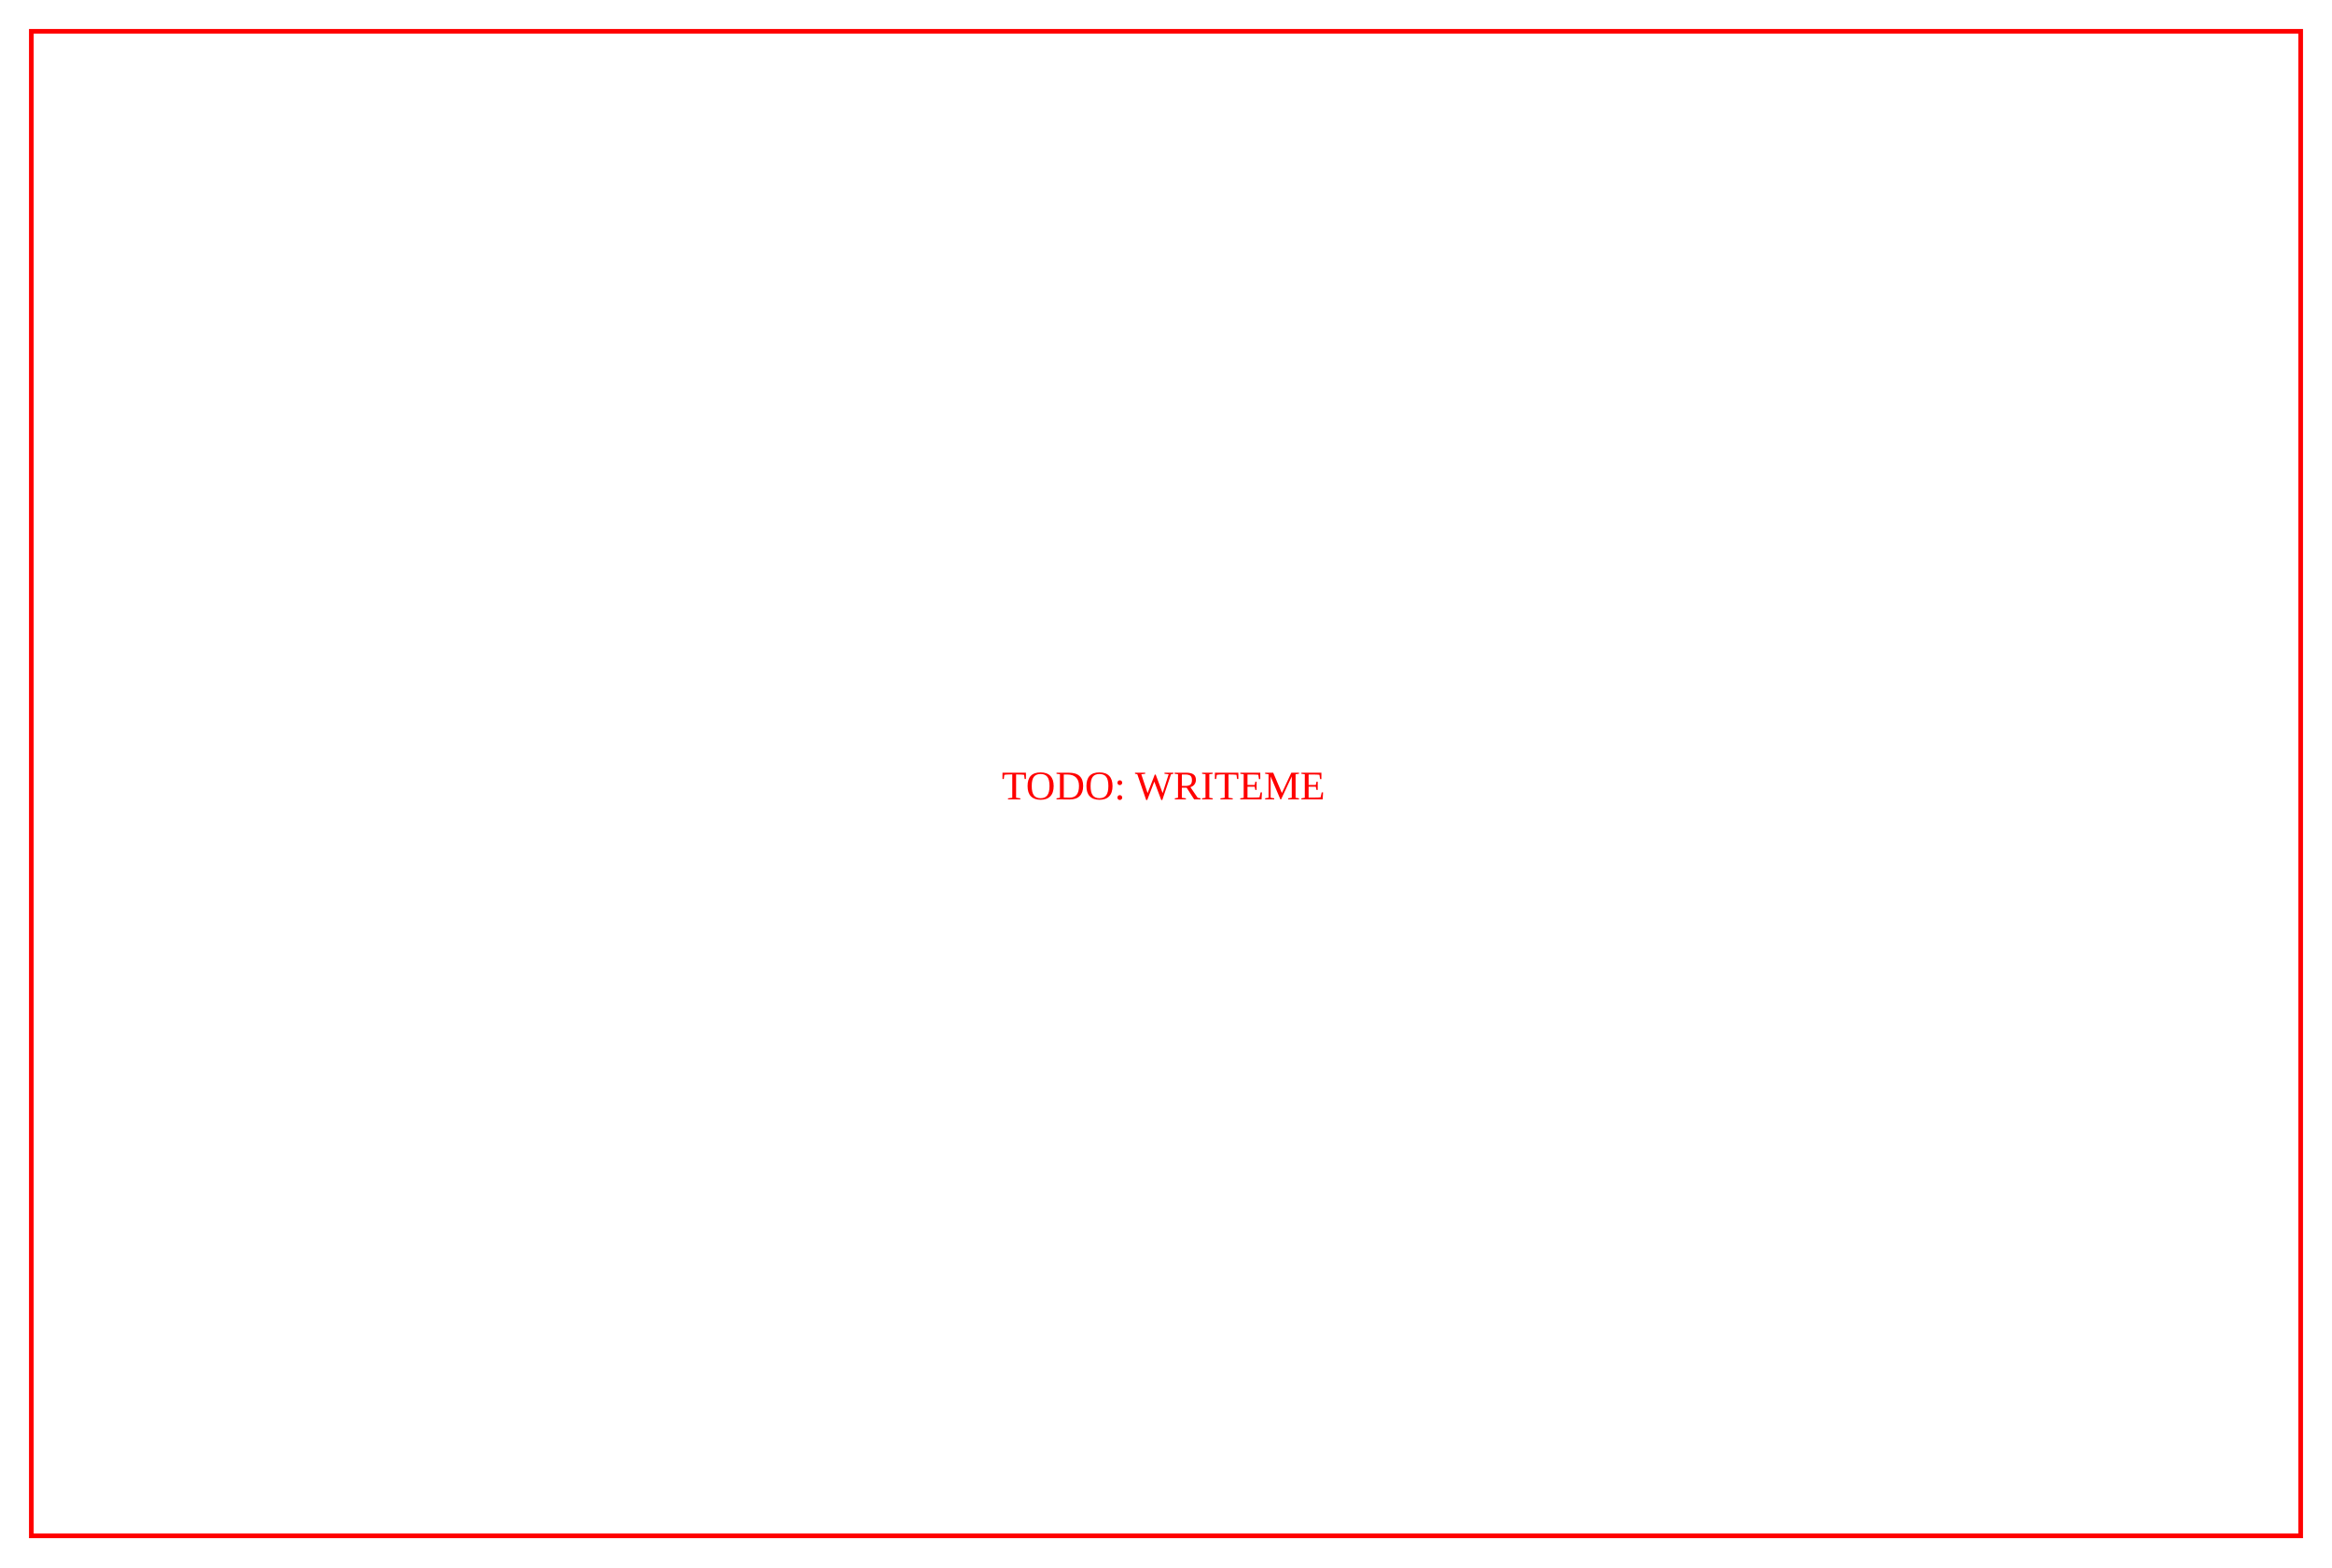
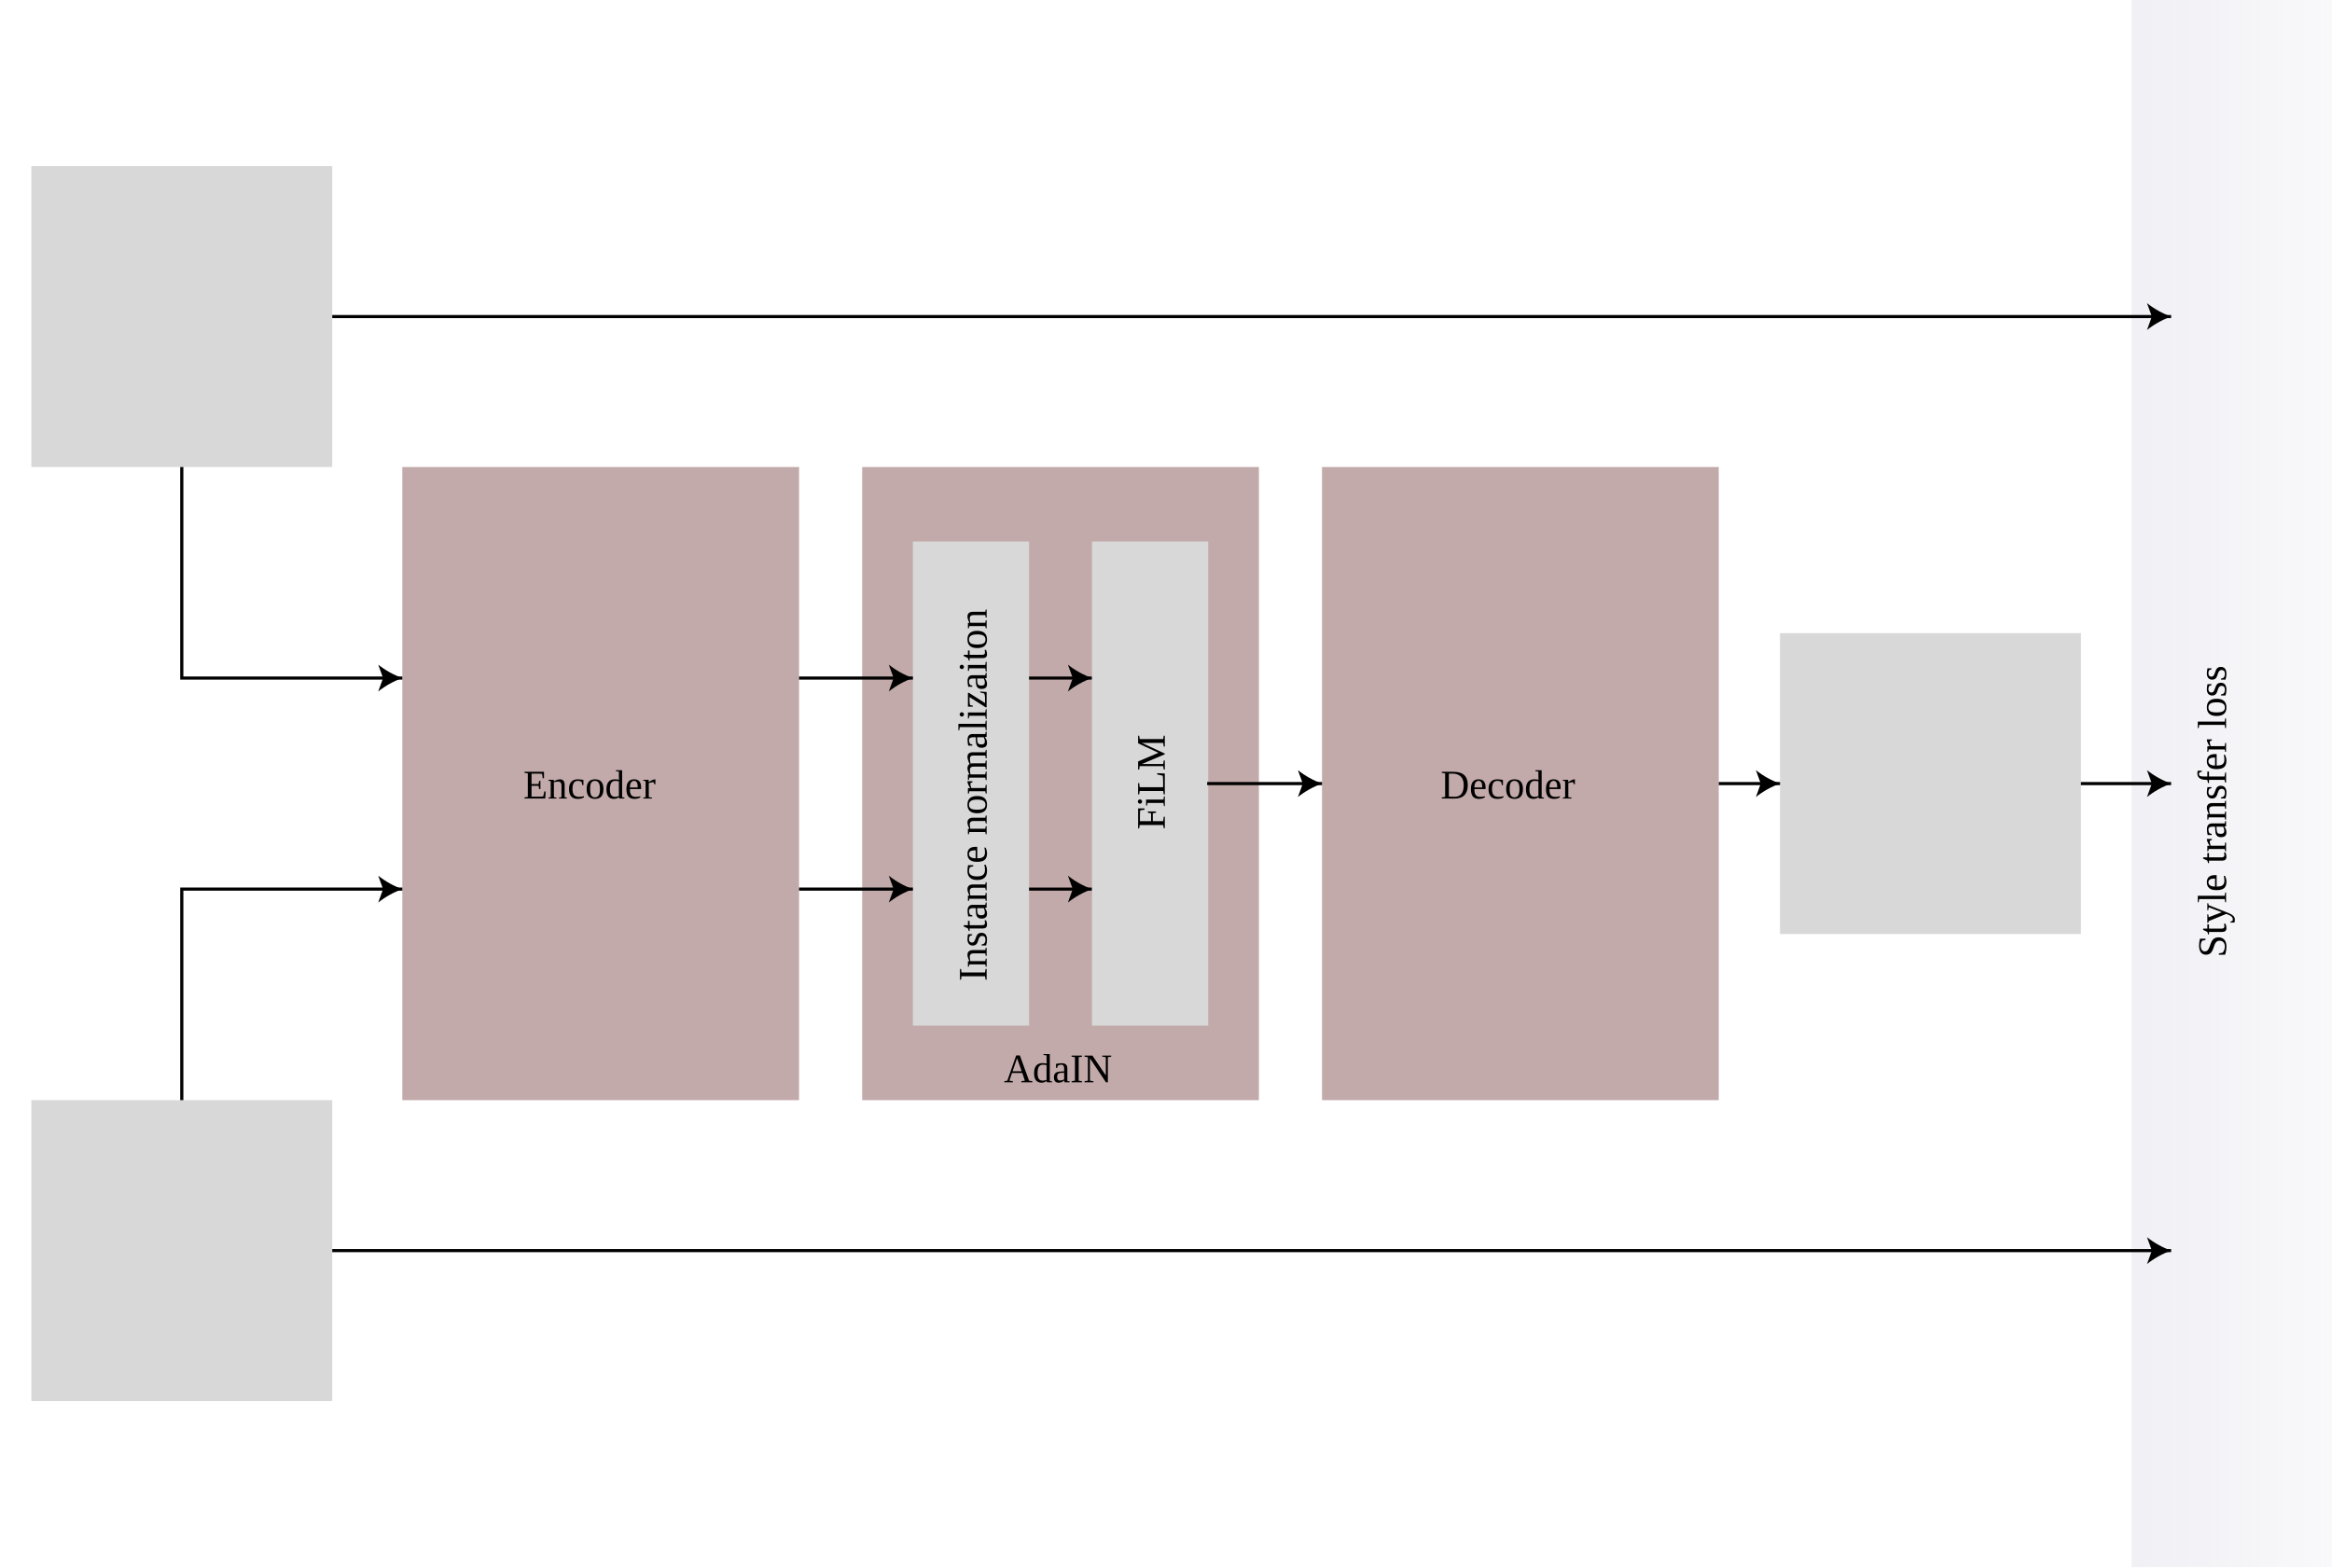
- <svg xmlns="http://www.w3.org/2000/svg" viewBox="0 0 744 500">
-   <rect x="10" y="10" width="724" height="480" style="stroke: rgb(255, 0, 0); stroke-width: 1.5; fill: none;" />
-   <text x="319.596" y="255.041" class="figure-text" style="fill: rgb(255, 0, 0); font-size: 13px; white-space: pre;">TODO: WRITEME</text>
+ <svg xmlns="http://www.w3.org/2000/svg" xmlns:xlink="http://www.w3.org/1999/xlink" viewBox="0 0 744 500">
+   <defs>
+     <pattern id="pattern-0" x="0" y="0" width="20" height="20" patternUnits="userSpaceOnUse" viewBox="0 0 100 100">
+       <path d="M 0 0 L 50 0 L 50 100 L 0 100 Z" style="fill: black;" />
+     </pattern>
+     <linearGradient id="gradient-0" gradientUnits="userSpaceOnUse" x1="722.886" y1="0" x2="722.886" y2="500" gradientTransform="matrix(0, -0.083327, 0.210855, 0, 681.5021, 308.7292)">
+       <stop offset="0" style="stop-color: rgb(240, 240, 245);" />
+       <stop offset="1" style="stop-color: rgba(240, 240, 245, 0);" />
+     </linearGradient>
+     <symbol id="arrow-right" viewBox="0 0 7.69 8.56">
+       <path style="fill: rgb(0, 0, 0);" d="M 7.69 4.28 C 4.911 5.279 2.314 6.725 0 8.56 L 1.55 4.28 L 0 0 C 2.314 1.835 4.911 3.28 7.69 4.28 Z" class="figure-path" />
+     </symbol>
+     <symbol id="arrow-up" viewBox="0 0 8.56 7.69">
+       <path style="fill: rgb(0, 0, 0);" d="M 4.28 0 a 27.2 27.2 0 0 0 4.28 7.69 L 4.28 6.14 l -4.28 1.55 A 27.17 27.17 0 0 0 4.28 0 Z" class="figure-path" />
+     </symbol>
+     <symbol id="arrow-left" viewBox="0 0 7.69 8.56">
+       <path style="fill: rgb(0, 0, 0);" d="M 0 4.28 a 27.2 27.2 0 0 0 7.69 -4.28 L 6.14 4.28 l 1.55 4.28 A 27.18 27.18 0 0 0 0 4.28 Z" class="figure-path" />
+     </symbol>
+     <symbol id="arrow-down" viewBox="0 0 8.56 7.69">
+       <path style="fill: rgb(0, 0, 0);" d="M 4.28 7.69 a 27.2 27.2 0 0 0 -4.28 -7.69 l 4.28 1.55 4.28 -1.55 A 27.18 27.18 0 0 0 4.28 7.69 Z" class="figure-path" />
+     </symbol>
+   </defs>
+   <g transform="matrix(1, 0, 0, 0.975379, 1.038848, 90.41972)">
+     <rect x="127.32" y="60.059" width="126.574" height="207.099" style="fill: rgb(195, 170, 170);" class="figure-network" />
+     <text x="400.91" y="193.092" style="font-size: 13px; white-space: pre;" transform="matrix(0.975379, 0, 0, 1.025243, -225.1178, -29.48161)" class="figure-text">Encoder</text>
+   </g>
+   <g transform="matrix(1, 0, 0, 0.975379, 294.4577, 90.41969)">
+     <rect x="127.32" y="60.059" width="126.574" height="207.099" style="fill: rgb(195, 170, 170);" class="figure-network" />
+     <text x="400.91" y="193.092" style="font-size: 13px; white-space: pre;" transform="matrix(0.975379, 0, 0, 1.025243, -225.8722, -29.48161)" class="figure-text">Decoder</text>
+   </g>
+   <g transform="matrix(1, 0, 0, 0.975379, 147.7483, 90.41969)">
+     <rect x="127.32" y="60.059" width="126.574" height="207.099" style="fill: rgb(195, 170, 170);" class="figure-network" />
+     <g transform="matrix(1, 0, 0, 1.025243, -342.0662, -4.129364)">
+       <rect x="480.149" y="86.381" width="37.075" height="154.454" style="fill: rgb(216, 216, 216);" class="figure-layer" transform="matrix(0.999999, 0, 0, 1, 5.410094, 0)" />
+       <text x="603.791" y="32.789" style="font-size: 13px; white-space: pre;" transform="matrix(0, -1, 1, 0, 476.307, 830.4283)" class="figure-text">Instance normalizaiton</text>
+     </g>
+     <line style="stroke: rgb(0, 0, 0);" x1="200.646" y1="198.124" x2="180.567" y2="198.124" class="figure-line" />
+     <use width="7.69" height="8.56" transform="matrix(1, 0, 0, 1.025242, 192.9561, 193.7404)" xlink:href="#arrow-right" />
+     <line style="stroke: rgb(0, 0, 0);" x1="200.646" y1="129.092" x2="180.567" y2="129.092" class="figure-line" />
+     <use width="7.69" height="8.56" transform="matrix(1, 0, 0, 1.025242, 192.956, 124.7006)" xlink:href="#arrow-right" />
+     <g transform="matrix(1, 0, 0, 1.025243, -284.9122, -4.12937)">
+       <rect x="480.149" y="86.381" width="37.075" height="154.454" style="fill: rgb(216, 216, 216);" class="figure-layer" transform="matrix(0.999999, 0, 0, 1, 5.410094, 0)" />
+       <text x="603.791" y="32.789" style="font-size: 13px; white-space: pre;" transform="matrix(0, -1, 1.000002, 0, 475.9945, 782.0767)" class="figure-text">FiLM</text>
+     </g>
+     <text x="400.91" y="193.092" style="font-size: 13px; white-space: pre;" transform="matrix(0.975379, 0, 0, 1.025243, -218.4883, 63.35326)" class="figure-text">AdaIN</text>
+   </g>
+   <g>
+     <rect x="680.075" width="106.859" height="500" style="fill: url(#gradient-0);" />
+     <text x="351.685" y="354.277" style="font-size: 13px; white-space: pre;" class="figure-text" transform="matrix(0, -1, 1, 0, 355.92, 657.1562)">Style transfer loss</text>
+   </g>
+   <rect x="10" y="351" width="96" height="96" style="fill: rgb(216, 216, 216);" id="style-image-placeholder">
+     </rect>
+   <rect x="10" y="53" width="96" height="96" style="fill: rgb(216, 216, 216);" id="content-image-placeholder">
+     </rect>
+   <rect x="567.893" y="202" width="96" height="96" style="fill: rgb(216, 216, 216);" id="stylized-image-placeholder">
+     </rect>
+   <line style="stroke: rgb(0, 0, 0);" x1="692.668" y1="399" x2="106" y2="399" class="figure-line" />
+   <line style="stroke: rgb(0, 0, 0);" x1="692.668" y1="101" x2="106" y2="101" class="figure-line" />
+   <line style="stroke: rgb(0, 0, 0);" x1="692.668" y1="250" x2="663.893" y2="250" class="figure-line" />
+   <line style="stroke: rgb(0, 0, 0);" x1="567.893" y1="250" x2="548.352" y2="250" class="figure-line" />
+   <line style="stroke: rgb(0, 0, 0);" x1="421.778" y1="250" x2="385.133" y2="250" class="figure-line" />
+   <line style="stroke: rgb(0, 0, 0);" x1="291.243" y1="283.666" x2="254.933" y2="283.666" class="figure-line" />
+   <use width="7.69" height="8.56" transform="matrix(1, 0, 0, 1, 684.978, 96.72)" xlink:href="#arrow-right" />
+   <use width="7.69" height="8.56" transform="matrix(1, 0, 0, 1, 684.978, 245.72)" xlink:href="#arrow-right" />
+   <use width="7.69" height="8.56" transform="matrix(1, 0, 0, 1, 684.9781, 394.72)" xlink:href="#arrow-right" />
+   <use width="7.69" height="8.56" transform="matrix(1, 0, 0, 1, 560.203, 245.72)" xlink:href="#arrow-right" />
+   <use width="7.69" height="8.56" transform="matrix(1, 0, 0, 1, 414.0877, 245.72)" xlink:href="#arrow-right" />
+   <use width="7.69" height="8.56" transform="matrix(1, 0, 0, 1, 283.553, 279.39)" xlink:href="#arrow-right" />
+   <path style="fill: none; stroke: rgb(0, 0, 0);" d="M 58 149 L 58 216.333 L 128.359 216.333" class="figure-line" />
+   <path style="fill: none; stroke: rgb(0, 0, 0);" d="M 173.753 208.516 L 103.395 208.516 L 103.395 275.85" class="figure-line" transform="matrix(1, 0, 0, 1, -45.39458, 75.14978)" />
+   <use width="7.69" height="8.56" transform="matrix(1, 0, 0, 1, 120.6684, 279.39)" xlink:href="#arrow-right" />
+   <use width="7.69" height="8.56" transform="matrix(1, 0, 0, 1, 120.6684, 212.05)" xlink:href="#arrow-right" />
+   <line style="stroke: rgb(0, 0, 0);" x1="291.243" y1="216.333" x2="254.933" y2="216.333" class="figure-line" />
+   <use width="7.69" height="8.56" transform="matrix(1, 0, 0, 1, 283.553, 212.05)" xlink:href="#arrow-right" />
</svg>
